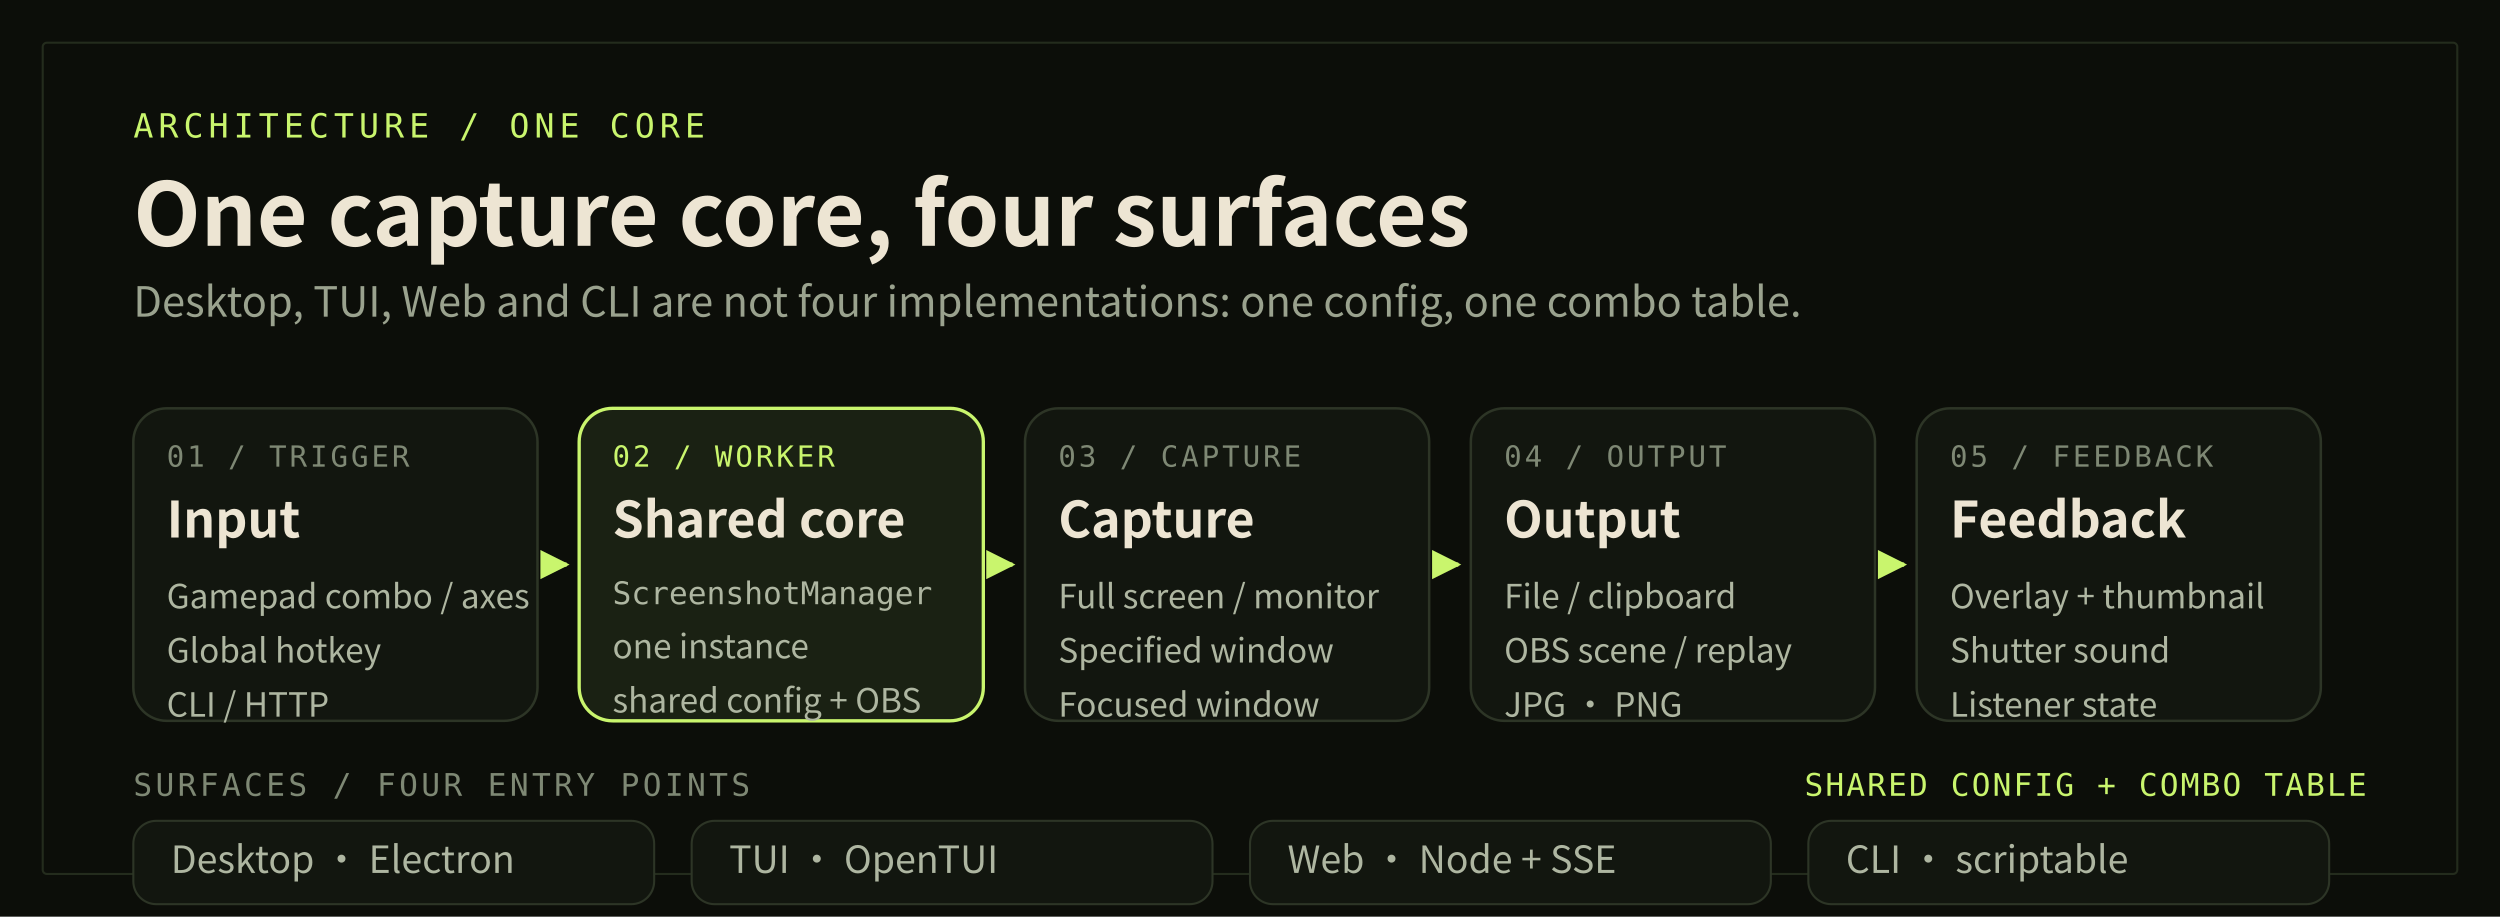
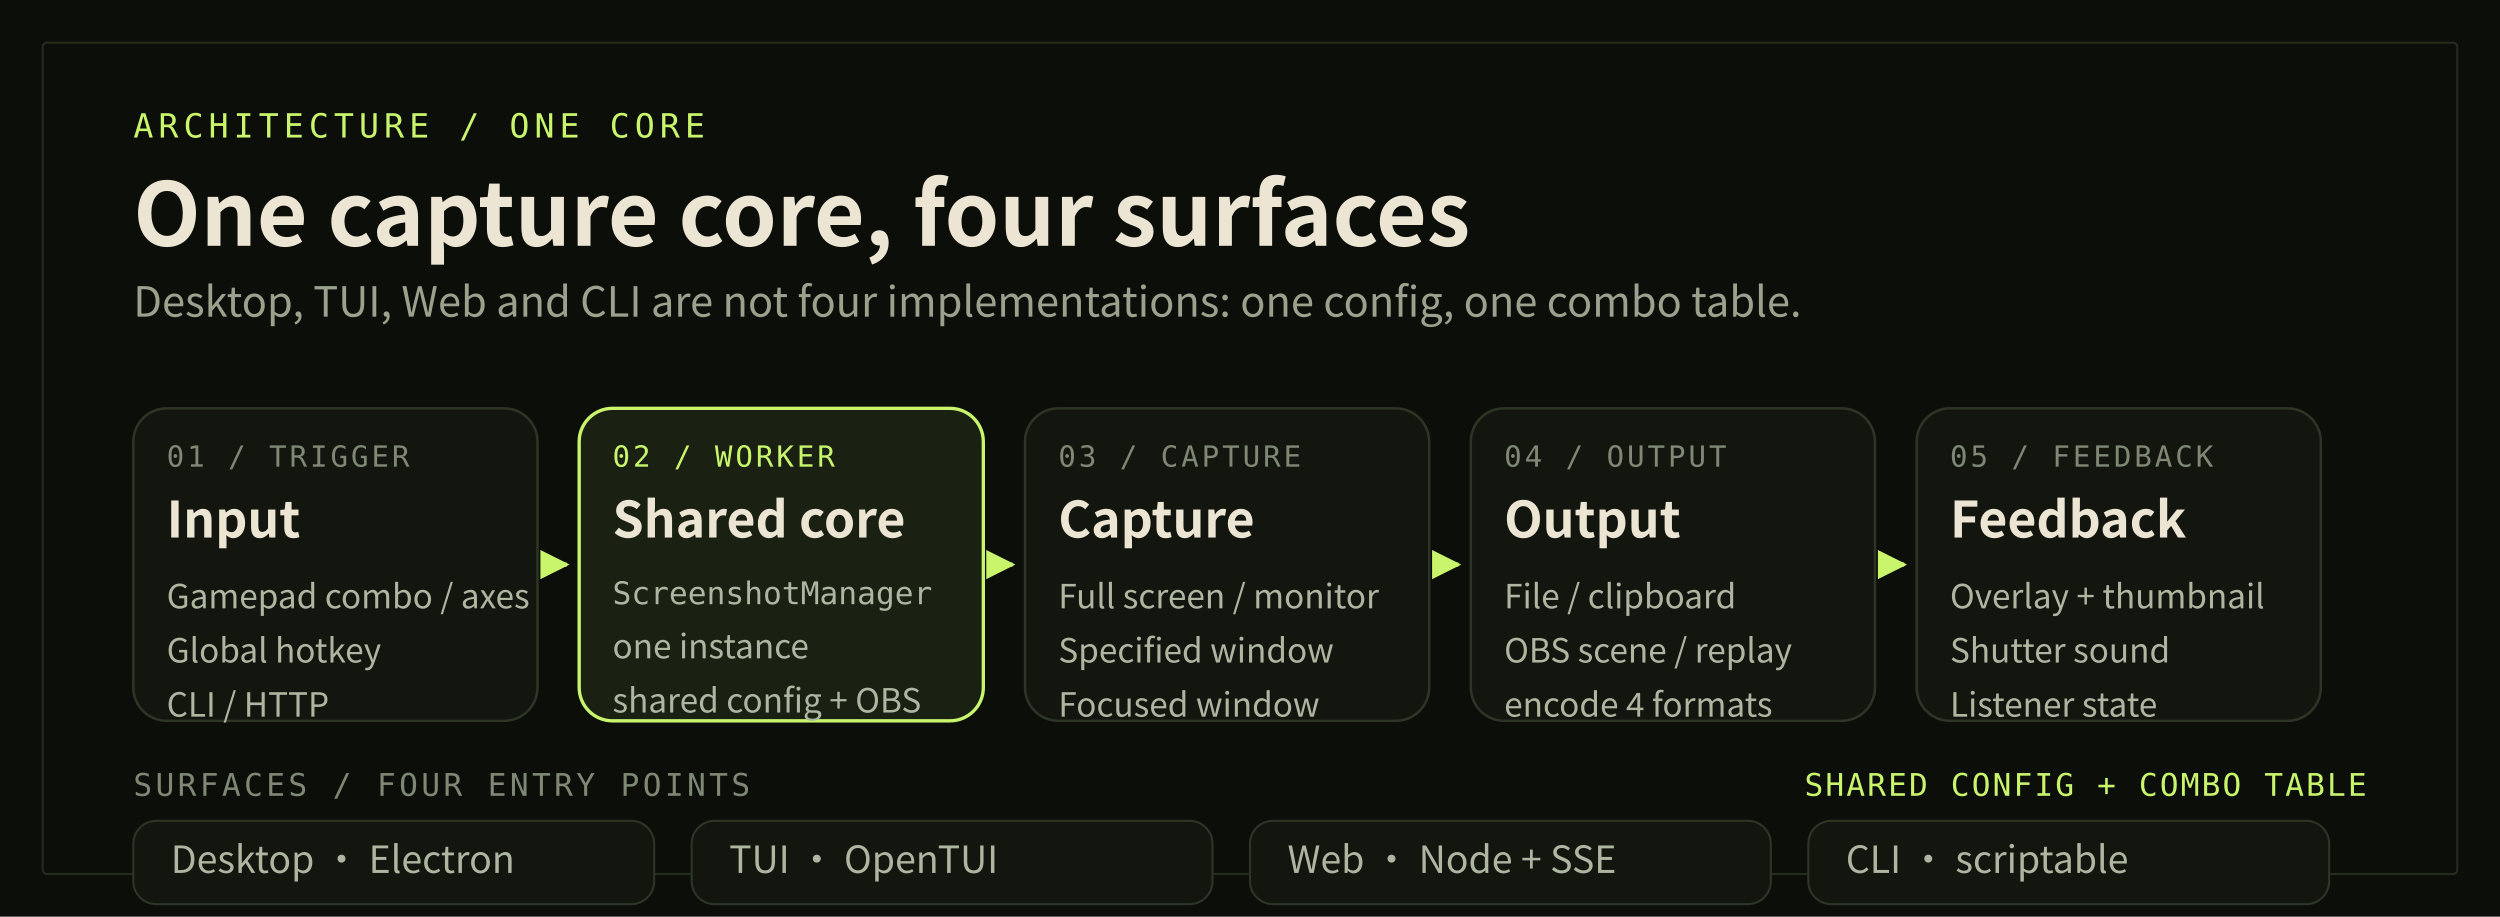
<svg xmlns="http://www.w3.org/2000/svg" width="1200" height="440" viewBox="0 0 1200 440" role="img" aria-labelledby="arch-en-title arch-en-desc">
  <defs>
    <marker id="arrow-en" viewBox="0 0 10 10" refX="9" refY="5" markerWidth="7" markerHeight="7" orient="auto">
      <path d="M0 0 L10 5 L0 10 Z" fill="#C9F56D" />
    </marker>
  </defs>
  <rect width="1200" height="440" fill="#0C0E09" />
  <rect x="20.5" y="20.5" width="1159" height="399" rx="2" fill="none" stroke="#242C1D" stroke-width="1" />
  <g font-family="-apple-system, BlinkMacSystemFont, 'Segoe UI', 'PingFang SC', 'Noto Sans CJK SC', sans-serif">
    <text x="64" y="66" font-family="ui-monospace, 'SFMono-Regular', Menlo, monospace" font-size="16" letter-spacing="2.4" fill="#C9F56D">ARCHITECTURE / ONE CORE</text>
    <text x="64" y="118" font-size="42" font-weight="750" fill="#EDE5D3">One capture core, four surfaces</text>
    <text x="64" y="152" font-size="20" fill="#9AA28E">Desktop, TUI, Web and CLI are not four implementations: one config, one combo table.</text>
  </g>
  <g font-family="-apple-system, BlinkMacSystemFont, 'Segoe UI', 'PingFang SC', 'Noto Sans CJK SC', sans-serif">
    <rect x="64" y="196" width="194" height="150" rx="16" fill="#12160F" stroke="#2D3526" stroke-width="1.2" />
    <text x="80" y="224" font-family="ui-monospace, 'SFMono-Regular', Menlo, monospace" font-size="14" letter-spacing="1.4" fill="#7E8874">01 / TRIGGER</text>
    <text x="80" y="258" font-size="24" font-weight="700" fill="#EDE5D3">Input</text>
    <g font-size="16" fill="#AEB6A1">
      <text x="80" y="292">Gamepad combo / axes</text>
      <text x="80" y="318">Global hotkey</text>
      <text x="80" y="344">CLI / HTTP</text>
    </g>
    <rect x="278" y="196" width="194" height="150" rx="16" fill="#1A2113" stroke="#C9F56D" stroke-width="1.6" />
    <text x="294" y="224" font-family="ui-monospace, 'SFMono-Regular', Menlo, monospace" font-size="14" letter-spacing="1.4" fill="#C9F56D">02 / WORKER</text>
    <text x="294" y="258" font-size="24" font-weight="700" fill="#EDE5D3">Shared core</text>
    <g fill="#AEB6A1">
      <text x="294" y="290" font-family="ui-monospace, 'SFMono-Regular', Menlo, monospace" font-size="15">ScreenshotManager</text>
      <text x="294" y="316" font-size="16">one instance</text>
      <text x="294" y="342" font-size="16">shared config + OBS</text>
    </g>
    <rect x="492" y="196" width="194" height="150" rx="16" fill="#12160F" stroke="#2D3526" stroke-width="1.2" />
    <text x="508" y="224" font-family="ui-monospace, 'SFMono-Regular', Menlo, monospace" font-size="14" letter-spacing="1.4" fill="#7E8874">03 / CAPTURE</text>
    <text x="508" y="258" font-size="24" font-weight="700" fill="#EDE5D3">Capture</text>
    <g font-size="16" fill="#AEB6A1">
      <text x="508" y="292">Full screen / monitor</text>
      <text x="508" y="318">Specified window</text>
      <text x="508" y="344">Focused window</text>
    </g>
    <rect x="706" y="196" width="194" height="150" rx="16" fill="#12160F" stroke="#2D3526" stroke-width="1.2" />
    <text x="722" y="224" font-family="ui-monospace, 'SFMono-Regular', Menlo, monospace" font-size="14" letter-spacing="1.4" fill="#7E8874">04 / OUTPUT</text>
    <text x="722" y="258" font-size="24" font-weight="700" fill="#EDE5D3">Output</text>
    <g font-size="16" fill="#AEB6A1">
      <text x="722" y="292">File / clipboard</text>
      <text x="722" y="318">OBS scene / replay</text>
-       <text x="722" y="344">JPG · PNG</text>
+       <text x="722" y="344">encode 4 formats</text>
    </g>
    <rect x="920" y="196" width="194" height="150" rx="16" fill="#12160F" stroke="#2D3526" stroke-width="1.2" />
    <text x="936" y="224" font-family="ui-monospace, 'SFMono-Regular', Menlo, monospace" font-size="14" letter-spacing="1.4" fill="#7E8874">05 / FEEDBACK</text>
    <text x="936" y="258" font-size="24" font-weight="700" fill="#EDE5D3">Feedback</text>
    <g font-size="16" fill="#AEB6A1">
      <text x="936" y="292">Overlay + thumbnail</text>
      <text x="936" y="318">Shutter sound</text>
      <text x="936" y="344">Listener state</text>
    </g>
  </g>
  <g stroke="#C9F56D" stroke-width="2" marker-end="url(#arrow-en)">
    <line x1="260" y1="271" x2="272" y2="271" />
    <line x1="474" y1="271" x2="486" y2="271" />
    <line x1="688" y1="271" x2="700" y2="271" />
    <line x1="902" y1="271" x2="914" y2="271" />
  </g>
  <g font-family="-apple-system, BlinkMacSystemFont, 'Segoe UI', 'PingFang SC', 'Noto Sans CJK SC', sans-serif">
    <text x="64" y="382" font-family="ui-monospace, 'SFMono-Regular', Menlo, monospace" font-size="15" letter-spacing="1.6" fill="#7E8874">SURFACES / FOUR ENTRY POINTS</text>
    <text x="1136" y="382" font-family="ui-monospace, 'SFMono-Regular', Menlo, monospace" font-size="15" letter-spacing="1" fill="#C9F56D" text-anchor="end">SHARED CONFIG + COMBO TABLE</text>
    <g font-size="18" fill="#AEB6A1">
      <rect x="64" y="394" width="250" height="40" rx="11" fill="#12160F" stroke="#2D3526" />
      <text x="82" y="419">Desktop · Electron</text>
      <rect x="332" y="394" width="250" height="40" rx="11" fill="#12160F" stroke="#2D3526" />
      <text x="350" y="419">TUI · OpenTUI</text>
      <rect x="600" y="394" width="250" height="40" rx="11" fill="#12160F" stroke="#2D3526" />
      <text x="618" y="419">Web · Node + SSE</text>
      <rect x="868" y="394" width="250" height="40" rx="11" fill="#12160F" stroke="#2D3526" />
      <text x="886" y="419">CLI · scriptable</text>
    </g>
  </g>
</svg>
